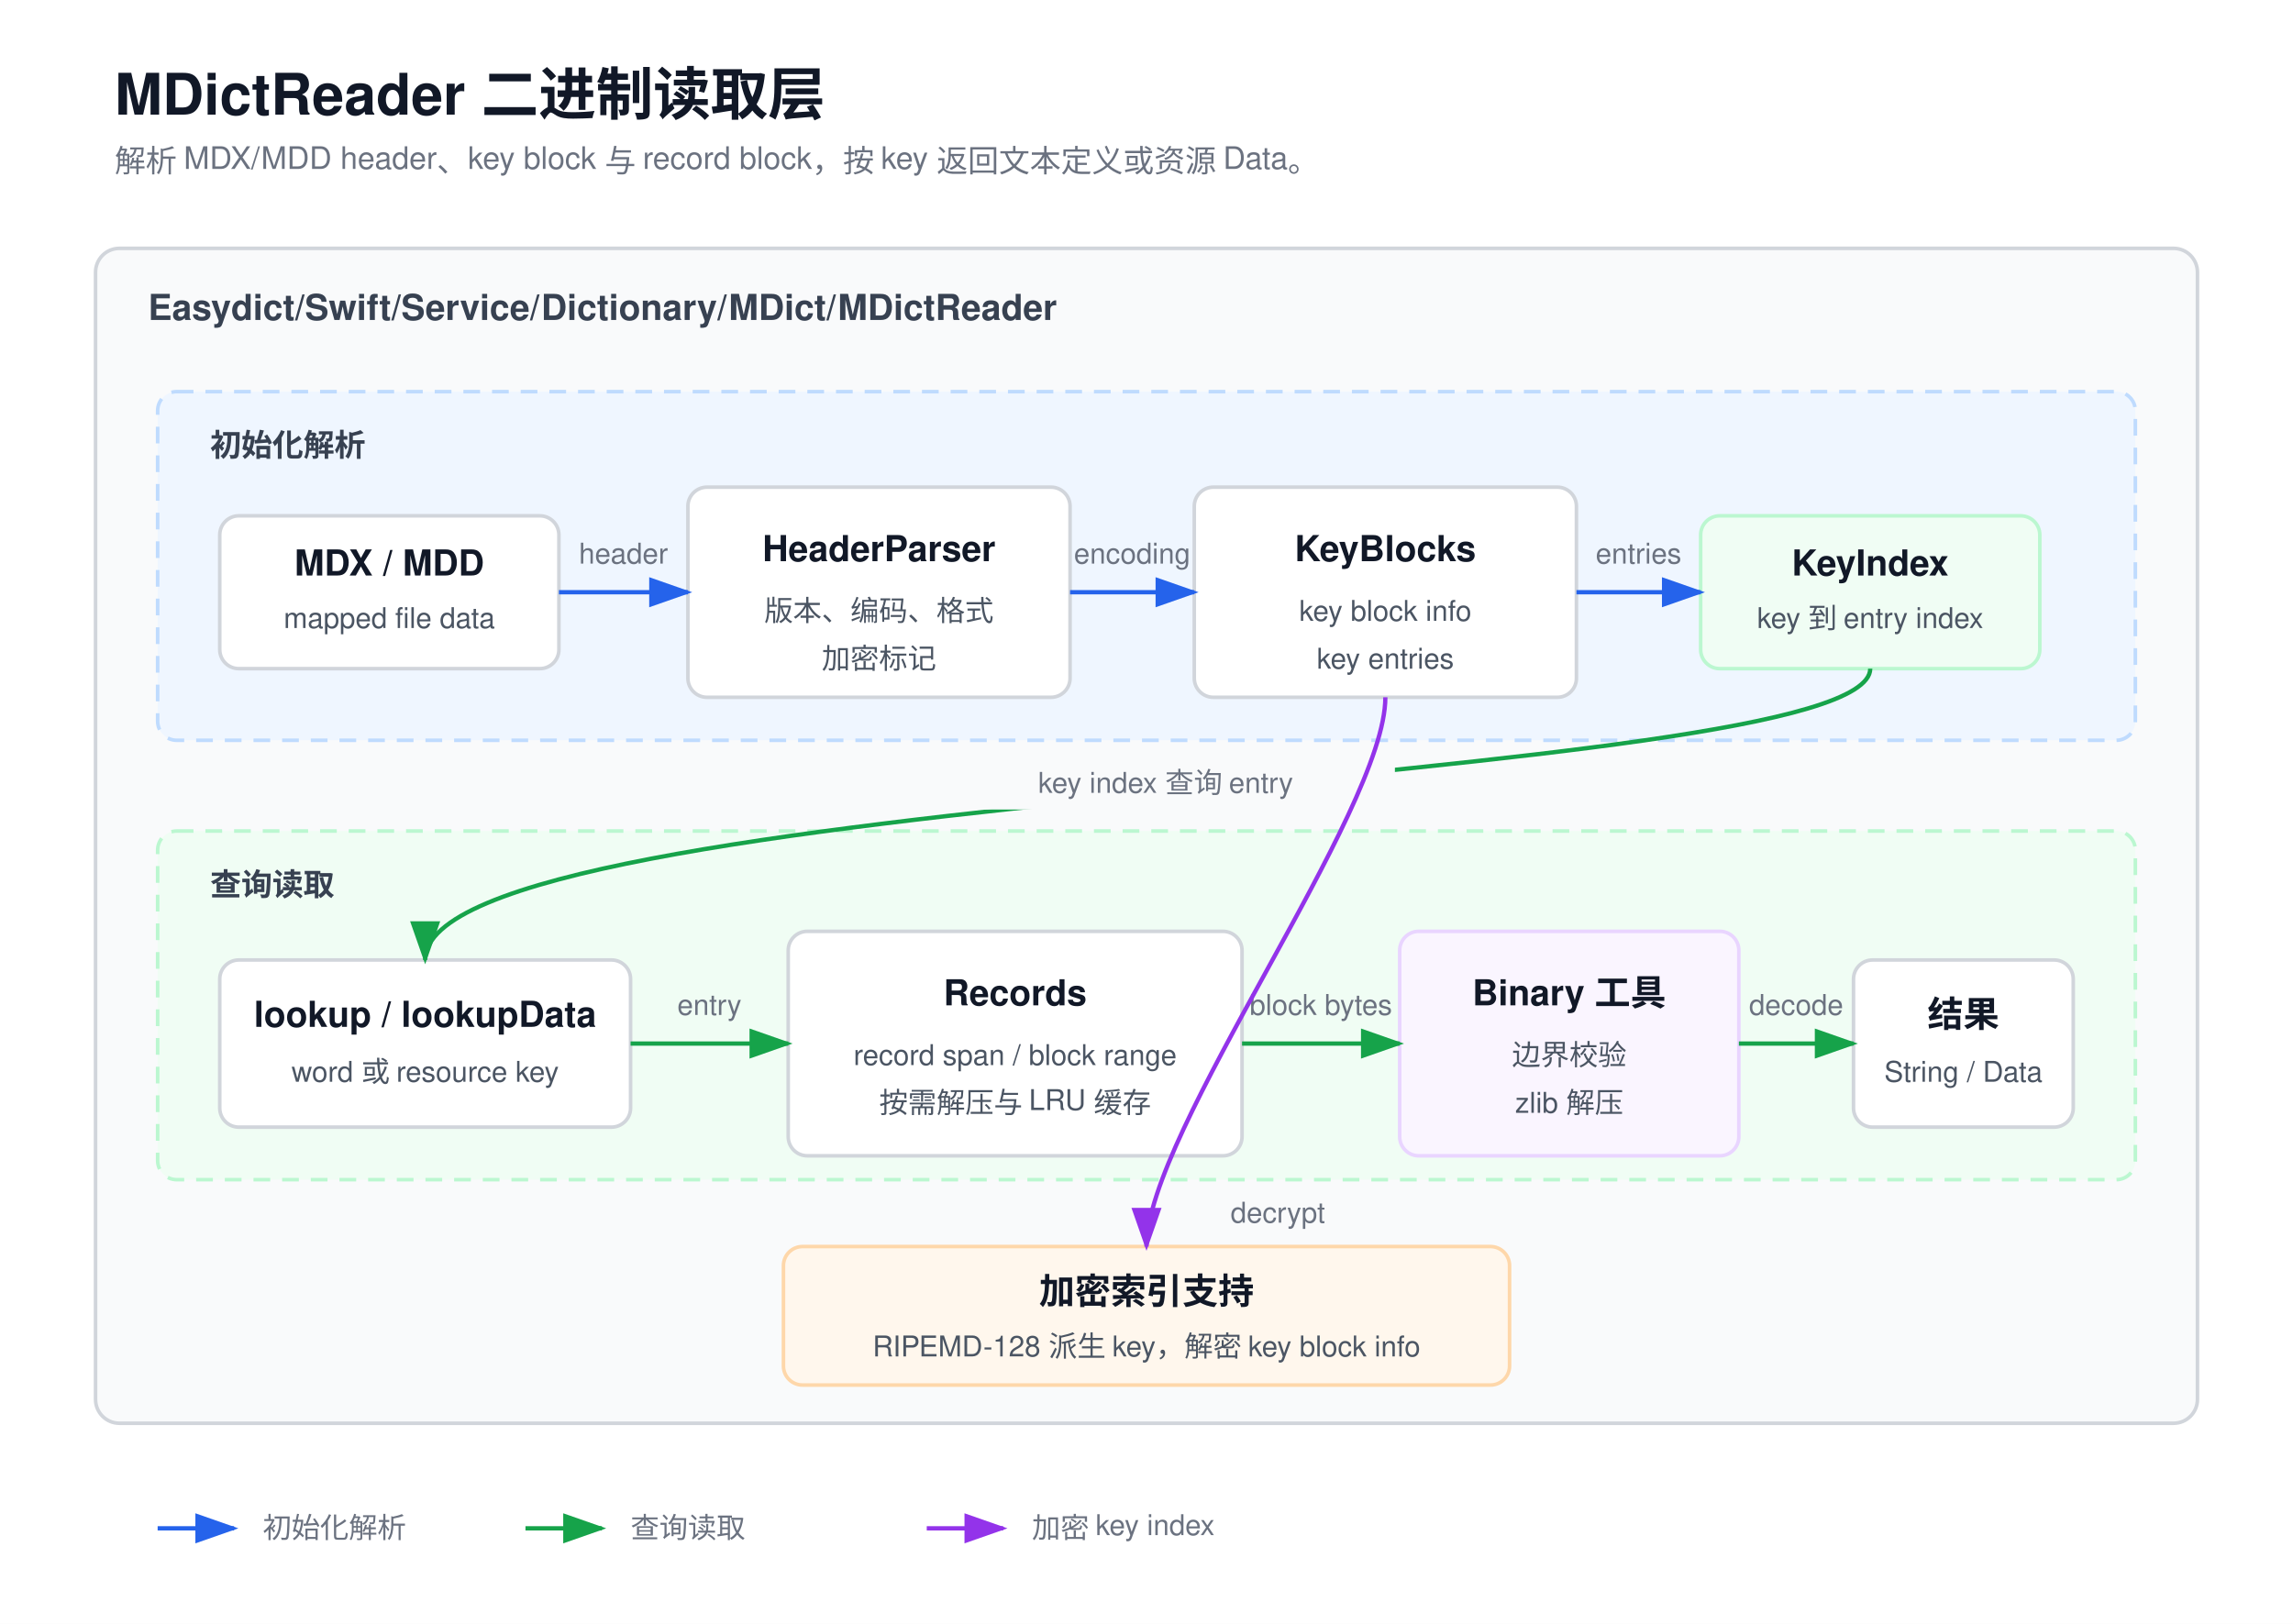
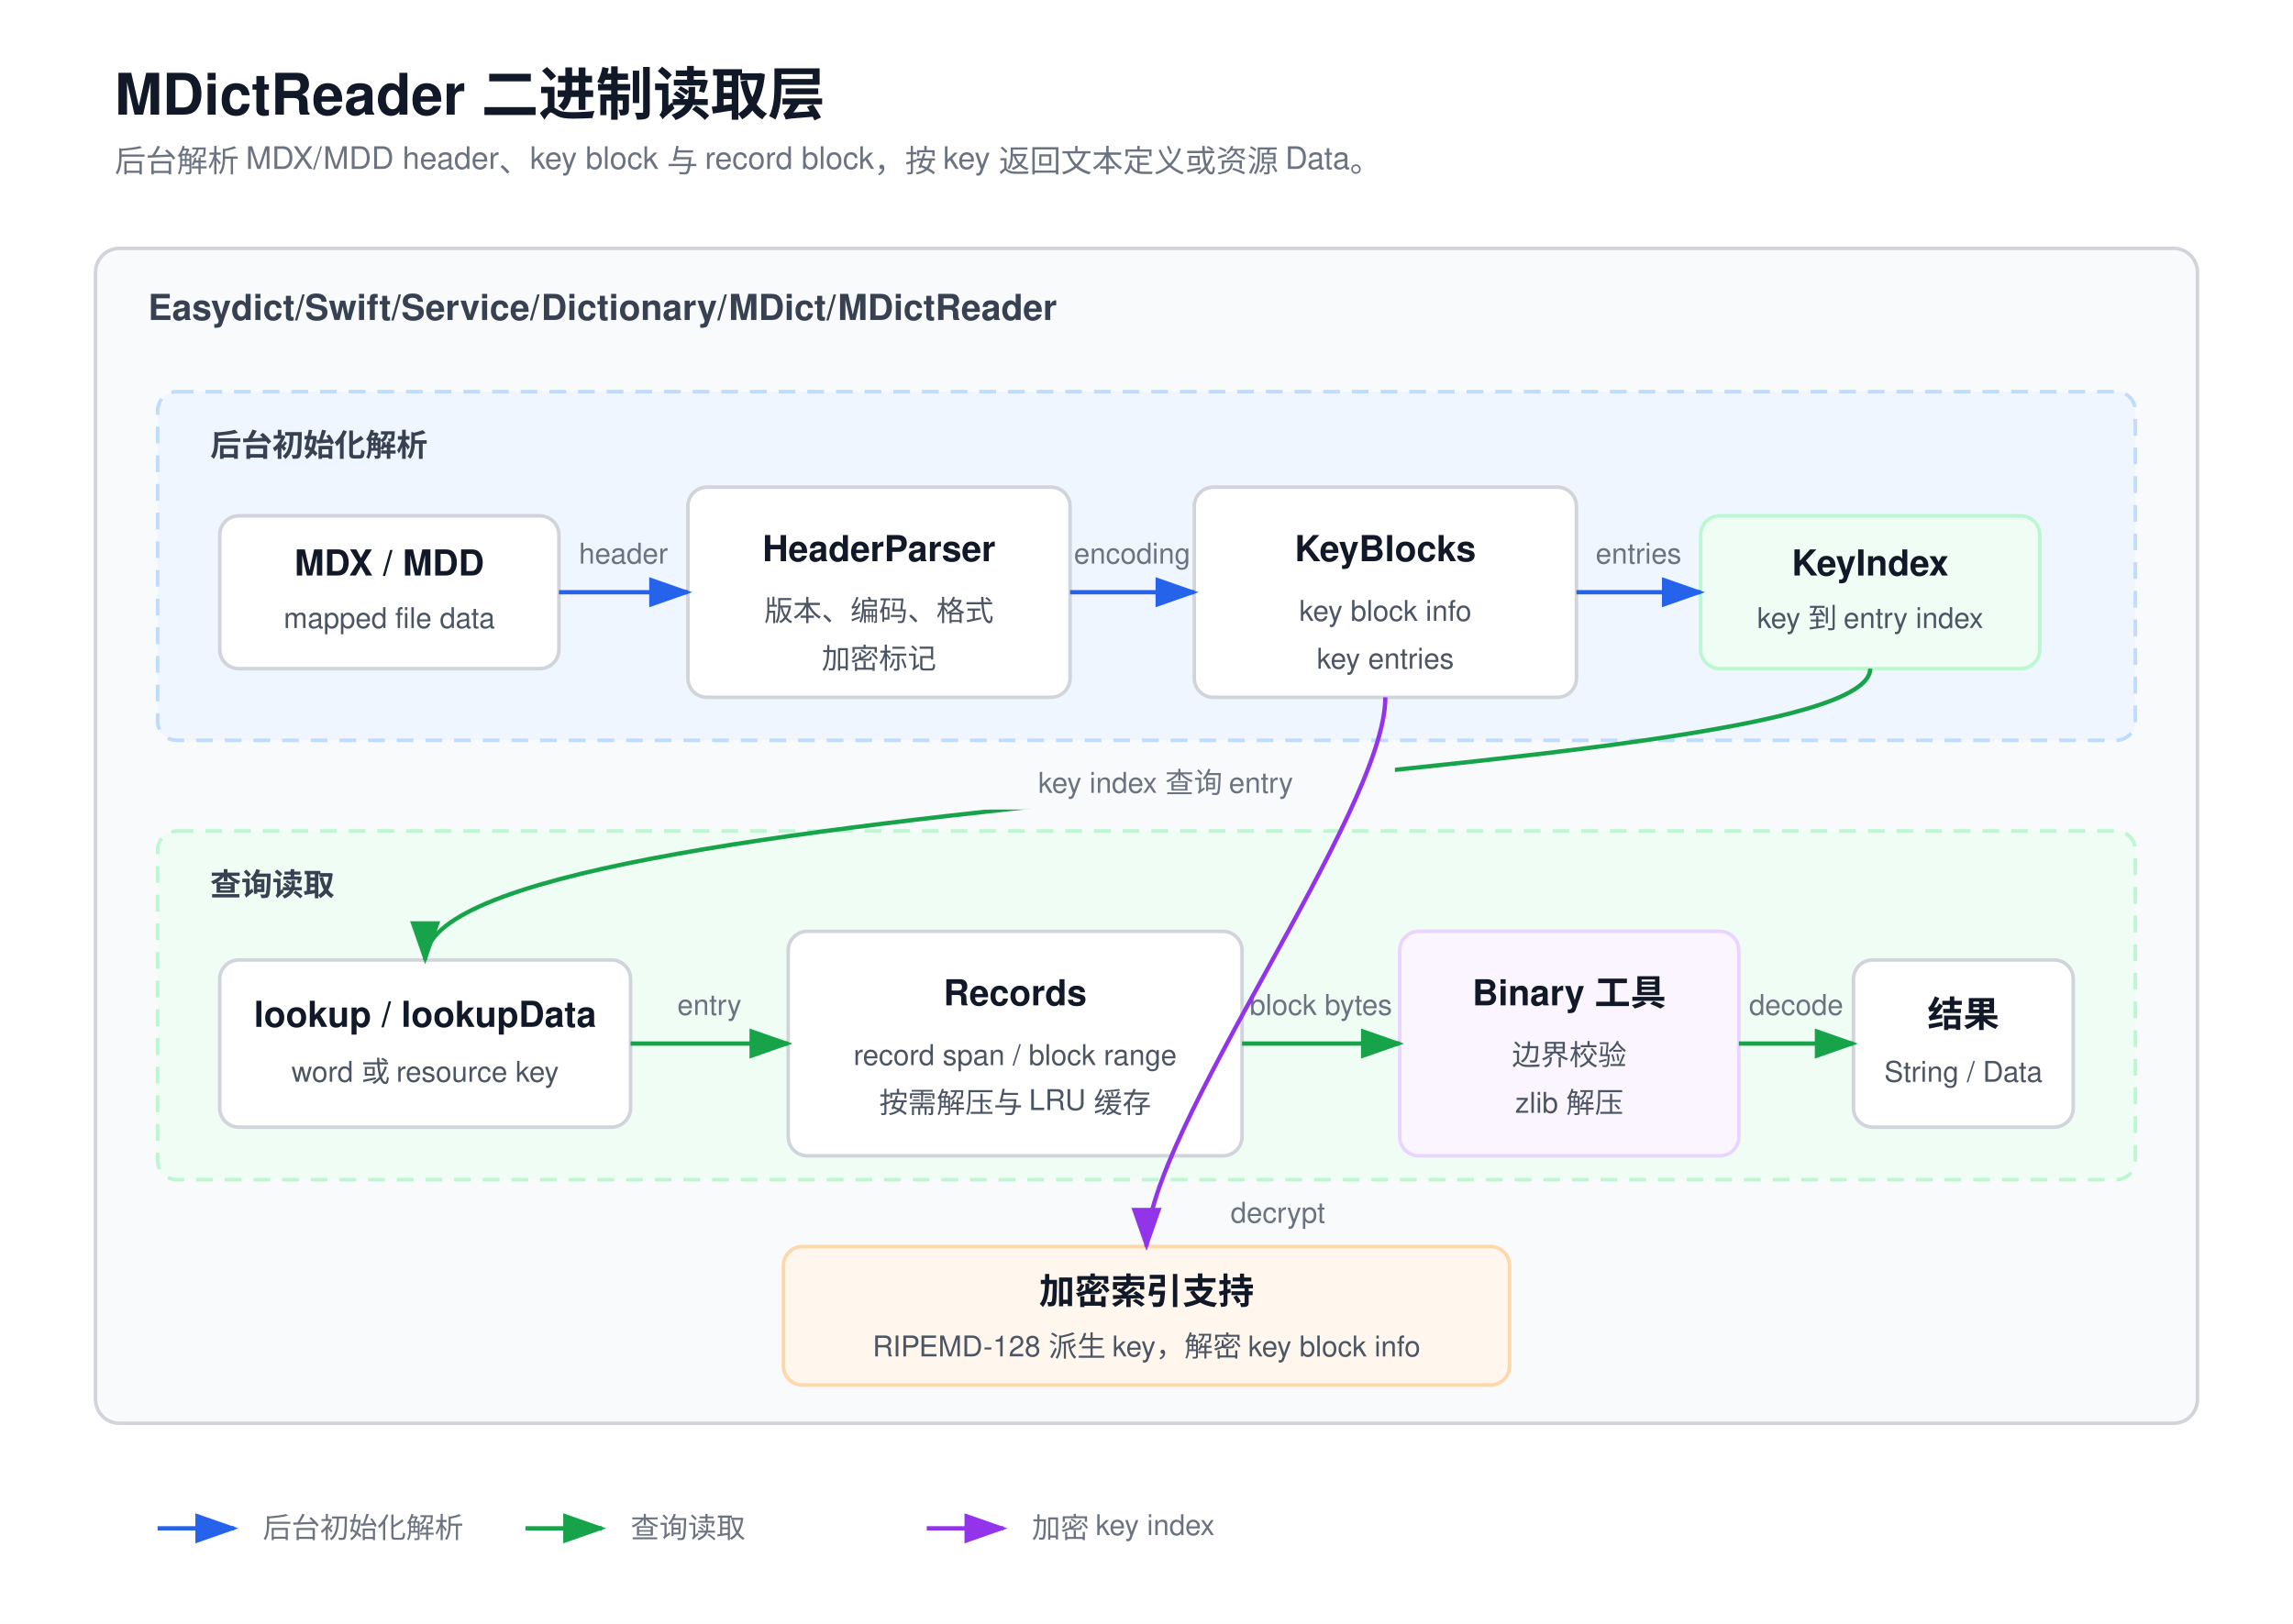
<svg xmlns="http://www.w3.org/2000/svg" viewBox="0 0 960 680" width="960" height="680" role="img" aria-labelledby="title desc">
  <style>
    text {
      font-family: 'Helvetica Neue', Helvetica, Arial, 'PingFang SC', 'Microsoft YaHei', sans-serif;
    }
    .title { fill: #111827; font-size: 24px; font-weight: 600; }
    .subtitle { fill: #6b7280; font-size: 13px; }
    .group-title { fill: #374151; font-size: 15px; font-weight: 600; }
    .box-title { fill: #111827; font-size: 15px; font-weight: 600; }
    .box-text { fill: #4b5563; font-size: 12px; }
    .label { fill: #6b7280; font-size: 12px; }
    .lane-title { fill: #374151; font-size: 13px; font-weight: 600; }
  </style>
  <defs>
    <marker id="arrow-blue" markerWidth="10" markerHeight="7" refX="9" refY="3.5" orient="auto">
      <polygon points="0 0, 10 3.5, 0 7" fill="#2563eb" />
    </marker>
    <marker id="arrow-green" markerWidth="10" markerHeight="7" refX="9" refY="3.5" orient="auto">
      <polygon points="0 0, 10 3.5, 0 7" fill="#16a34a" />
    </marker>
    <marker id="arrow-purple" markerWidth="10" markerHeight="7" refX="9" refY="3.5" orient="auto">
      <polygon points="0 0, 10 3.5, 0 7" fill="#9333ea" />
    </marker>
  </defs>
  <rect width="960" height="680" fill="#ffffff" />
  <text x="48" y="48" class="title">MDictReader 二进制读取层</text>
-   <text x="48" y="72" class="subtitle">解析 MDX/MDD header、key block 与 record block，按 key 返回文本定义或资源 Data。</text>
+   <text x="48" y="72" class="subtitle">后台解析 MDX/MDD header、key block 与 record block，按 key 返回文本定义或资源 Data。</text>
  <rect x="40" y="104" width="880" height="492" rx="10" ry="10" fill="#f9fafb" stroke="#d1d5db" stroke-width="1.5" />
  <text x="62" y="134" class="group-title">Easydict/Swift/Service/Dictionary/MDict/MDictReader</text>
  <rect x="66" y="164" width="828" height="146" rx="8" ry="8" fill="#eff6ff" stroke="#bfdbfe" stroke-width="1.5" stroke-dasharray="7 5" />
-   <text x="88" y="191" class="lane-title">初始化解析</text>
+   <text x="88" y="191" class="lane-title">后台初始化解析</text>
  <rect x="92" y="216" width="142" height="64" rx="8" ry="8" fill="#ffffff" stroke="#d1d5db" stroke-width="1.5" />
  <text x="163" y="241" text-anchor="middle" class="box-title">MDX / MDD</text>
  <text x="163" y="263" text-anchor="middle" class="box-text">mapped file data</text>
  <rect x="288" y="204" width="160" height="88" rx="8" ry="8" fill="#ffffff" stroke="#d1d5db" stroke-width="1.5" />
  <text x="368" y="235" text-anchor="middle" class="box-title">HeaderParser</text>
  <text x="368" y="260" text-anchor="middle" class="box-text">版本、编码、格式</text>
  <text x="368" y="280" text-anchor="middle" class="box-text">加密标记</text>
  <rect x="500" y="204" width="160" height="88" rx="8" ry="8" fill="#ffffff" stroke="#d1d5db" stroke-width="1.5" />
  <text x="580" y="235" text-anchor="middle" class="box-title">KeyBlocks</text>
  <text x="580" y="260" text-anchor="middle" class="box-text">key block info</text>
  <text x="580" y="280" text-anchor="middle" class="box-text">key entries</text>
  <rect x="712" y="216" width="142" height="64" rx="8" ry="8" fill="#f0fdf4" stroke="#bbf7d0" stroke-width="1.5" />
  <text x="783" y="241" text-anchor="middle" class="box-title">KeyIndex</text>
  <text x="783" y="263" text-anchor="middle" class="box-text">key 到 entry index</text>
  <path d="M234 248 H288" stroke="#2563eb" stroke-width="1.8" fill="none" marker-end="url(#arrow-blue)" />
  <text x="261" y="236" text-anchor="middle" class="label">header</text>
  <path d="M448 248 H500" stroke="#2563eb" stroke-width="1.8" fill="none" marker-end="url(#arrow-blue)" />
  <text x="474" y="236" text-anchor="middle" class="label">encoding</text>
  <path d="M660 248 H712" stroke="#2563eb" stroke-width="1.8" fill="none" marker-end="url(#arrow-blue)" />
  <text x="686" y="236" text-anchor="middle" class="label">entries</text>
  <rect x="66" y="348" width="828" height="146" rx="8" ry="8" fill="#f0fdf4" stroke="#bbf7d0" stroke-width="1.5" stroke-dasharray="7 5" />
  <text x="88" y="375" class="lane-title">查询读取</text>
  <rect x="92" y="402" width="172" height="70" rx="8" ry="8" fill="#ffffff" stroke="#d1d5db" stroke-width="1.5" />
  <text x="178" y="430" text-anchor="middle" class="box-title">lookup / lookupData</text>
  <text x="178" y="453" text-anchor="middle" class="box-text">word 或 resource key</text>
  <rect x="330" y="390" width="190" height="94" rx="8" ry="8" fill="#ffffff" stroke="#d1d5db" stroke-width="1.5" />
  <text x="425" y="421" text-anchor="middle" class="box-title">Records</text>
  <text x="425" y="446" text-anchor="middle" class="box-text">record span / block range</text>
  <text x="425" y="466" text-anchor="middle" class="box-text">按需解压与 LRU 缓存</text>
  <rect x="586" y="390" width="142" height="94" rx="8" ry="8" fill="#faf5ff" stroke="#e9d5ff" stroke-width="1.5" />
  <text x="657" y="421" text-anchor="middle" class="box-title">Binary 工具</text>
  <text x="657" y="446" text-anchor="middle" class="box-text">边界校验</text>
  <text x="657" y="466" text-anchor="middle" class="box-text">zlib 解压</text>
  <rect x="776" y="402" width="92" height="70" rx="8" ry="8" fill="#ffffff" stroke="#d1d5db" stroke-width="1.5" />
  <text x="822" y="430" text-anchor="middle" class="box-title">结果</text>
  <text x="822" y="453" text-anchor="middle" class="box-text">String / Data</text>
  <path d="M264 437 H330" stroke="#16a34a" stroke-width="1.8" fill="none" marker-end="url(#arrow-green)" />
  <text x="297" y="425" text-anchor="middle" class="label">entry</text>
  <path d="M520 437 H586" stroke="#16a34a" stroke-width="1.8" fill="none" marker-end="url(#arrow-green)" />
  <text x="553" y="425" text-anchor="middle" class="label">block bytes</text>
  <path d="M728 437 H776" stroke="#16a34a" stroke-width="1.8" fill="none" marker-end="url(#arrow-green)" />
  <text x="752" y="425" text-anchor="middle" class="label">decode</text>
  <path d="M783 280 C783 330 178 330 178 402" stroke="#16a34a" stroke-width="1.8" fill="none" marker-end="url(#arrow-green)" />
  <rect x="392" y="315" width="192" height="24" rx="4" ry="4" fill="#f9fafb" />
  <text x="488" y="332" text-anchor="middle" class="label">key index 查询 entry</text>
  <rect x="328" y="522" width="304" height="58" rx="8" ry="8" fill="#fff7ed" stroke="#fed7aa" stroke-width="1.5" />
  <text x="480" y="546" text-anchor="middle" class="box-title">加密索引支持</text>
  <text x="480" y="568" text-anchor="middle" class="box-text">RIPEMD-128 派生 key，解密 key block info</text>
  <path d="M580 292 C580 340 480 474 480 522" stroke="#9333ea" stroke-width="1.8" fill="none" marker-end="url(#arrow-purple)" />
  <text x="535" y="512" text-anchor="middle" class="label">decrypt</text>
  <g transform="translate(66, 632)">
    <line x1="0" y1="8" x2="32" y2="8" stroke="#2563eb" stroke-width="1.8" marker-end="url(#arrow-blue)" />
-     <text x="44" y="12" class="label">初始化解析</text>
+     <text x="44" y="12" class="label">后台初始化解析</text>
    <line x1="154" y1="8" x2="186" y2="8" stroke="#16a34a" stroke-width="1.8" marker-end="url(#arrow-green)" />
    <text x="198" y="12" class="label">查询读取</text>
    <line x1="322" y1="8" x2="354" y2="8" stroke="#9333ea" stroke-width="1.8" marker-end="url(#arrow-purple)" />
    <text x="366" y="12" class="label">加密 key index</text>
  </g>
</svg>
